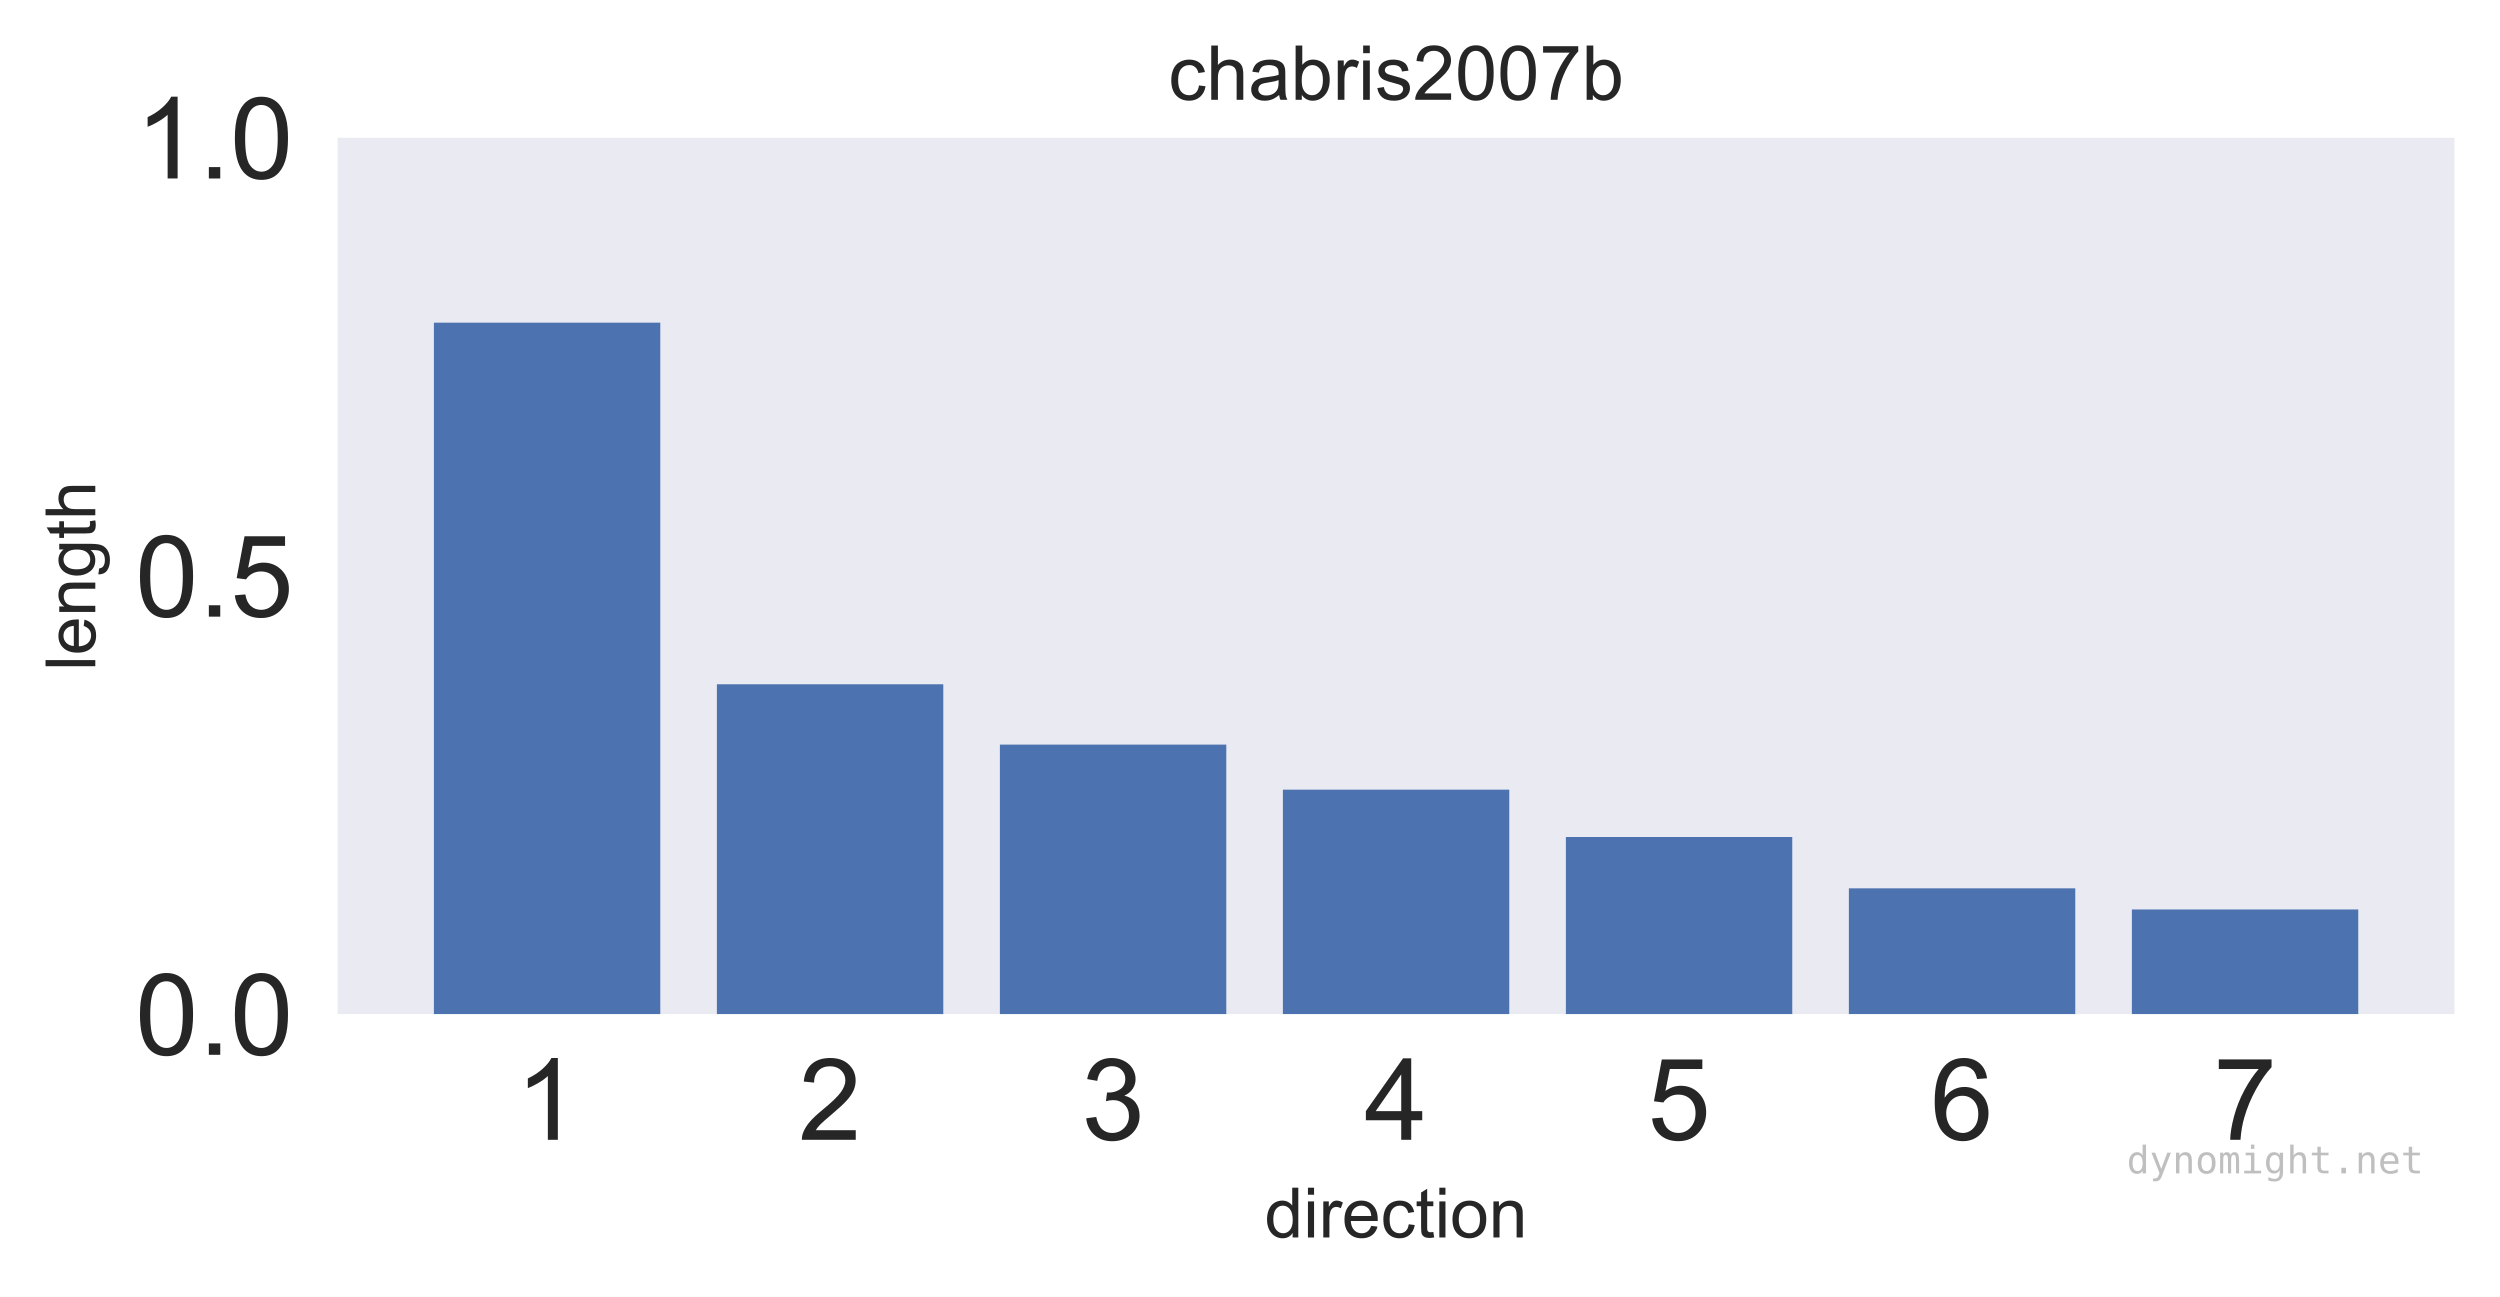
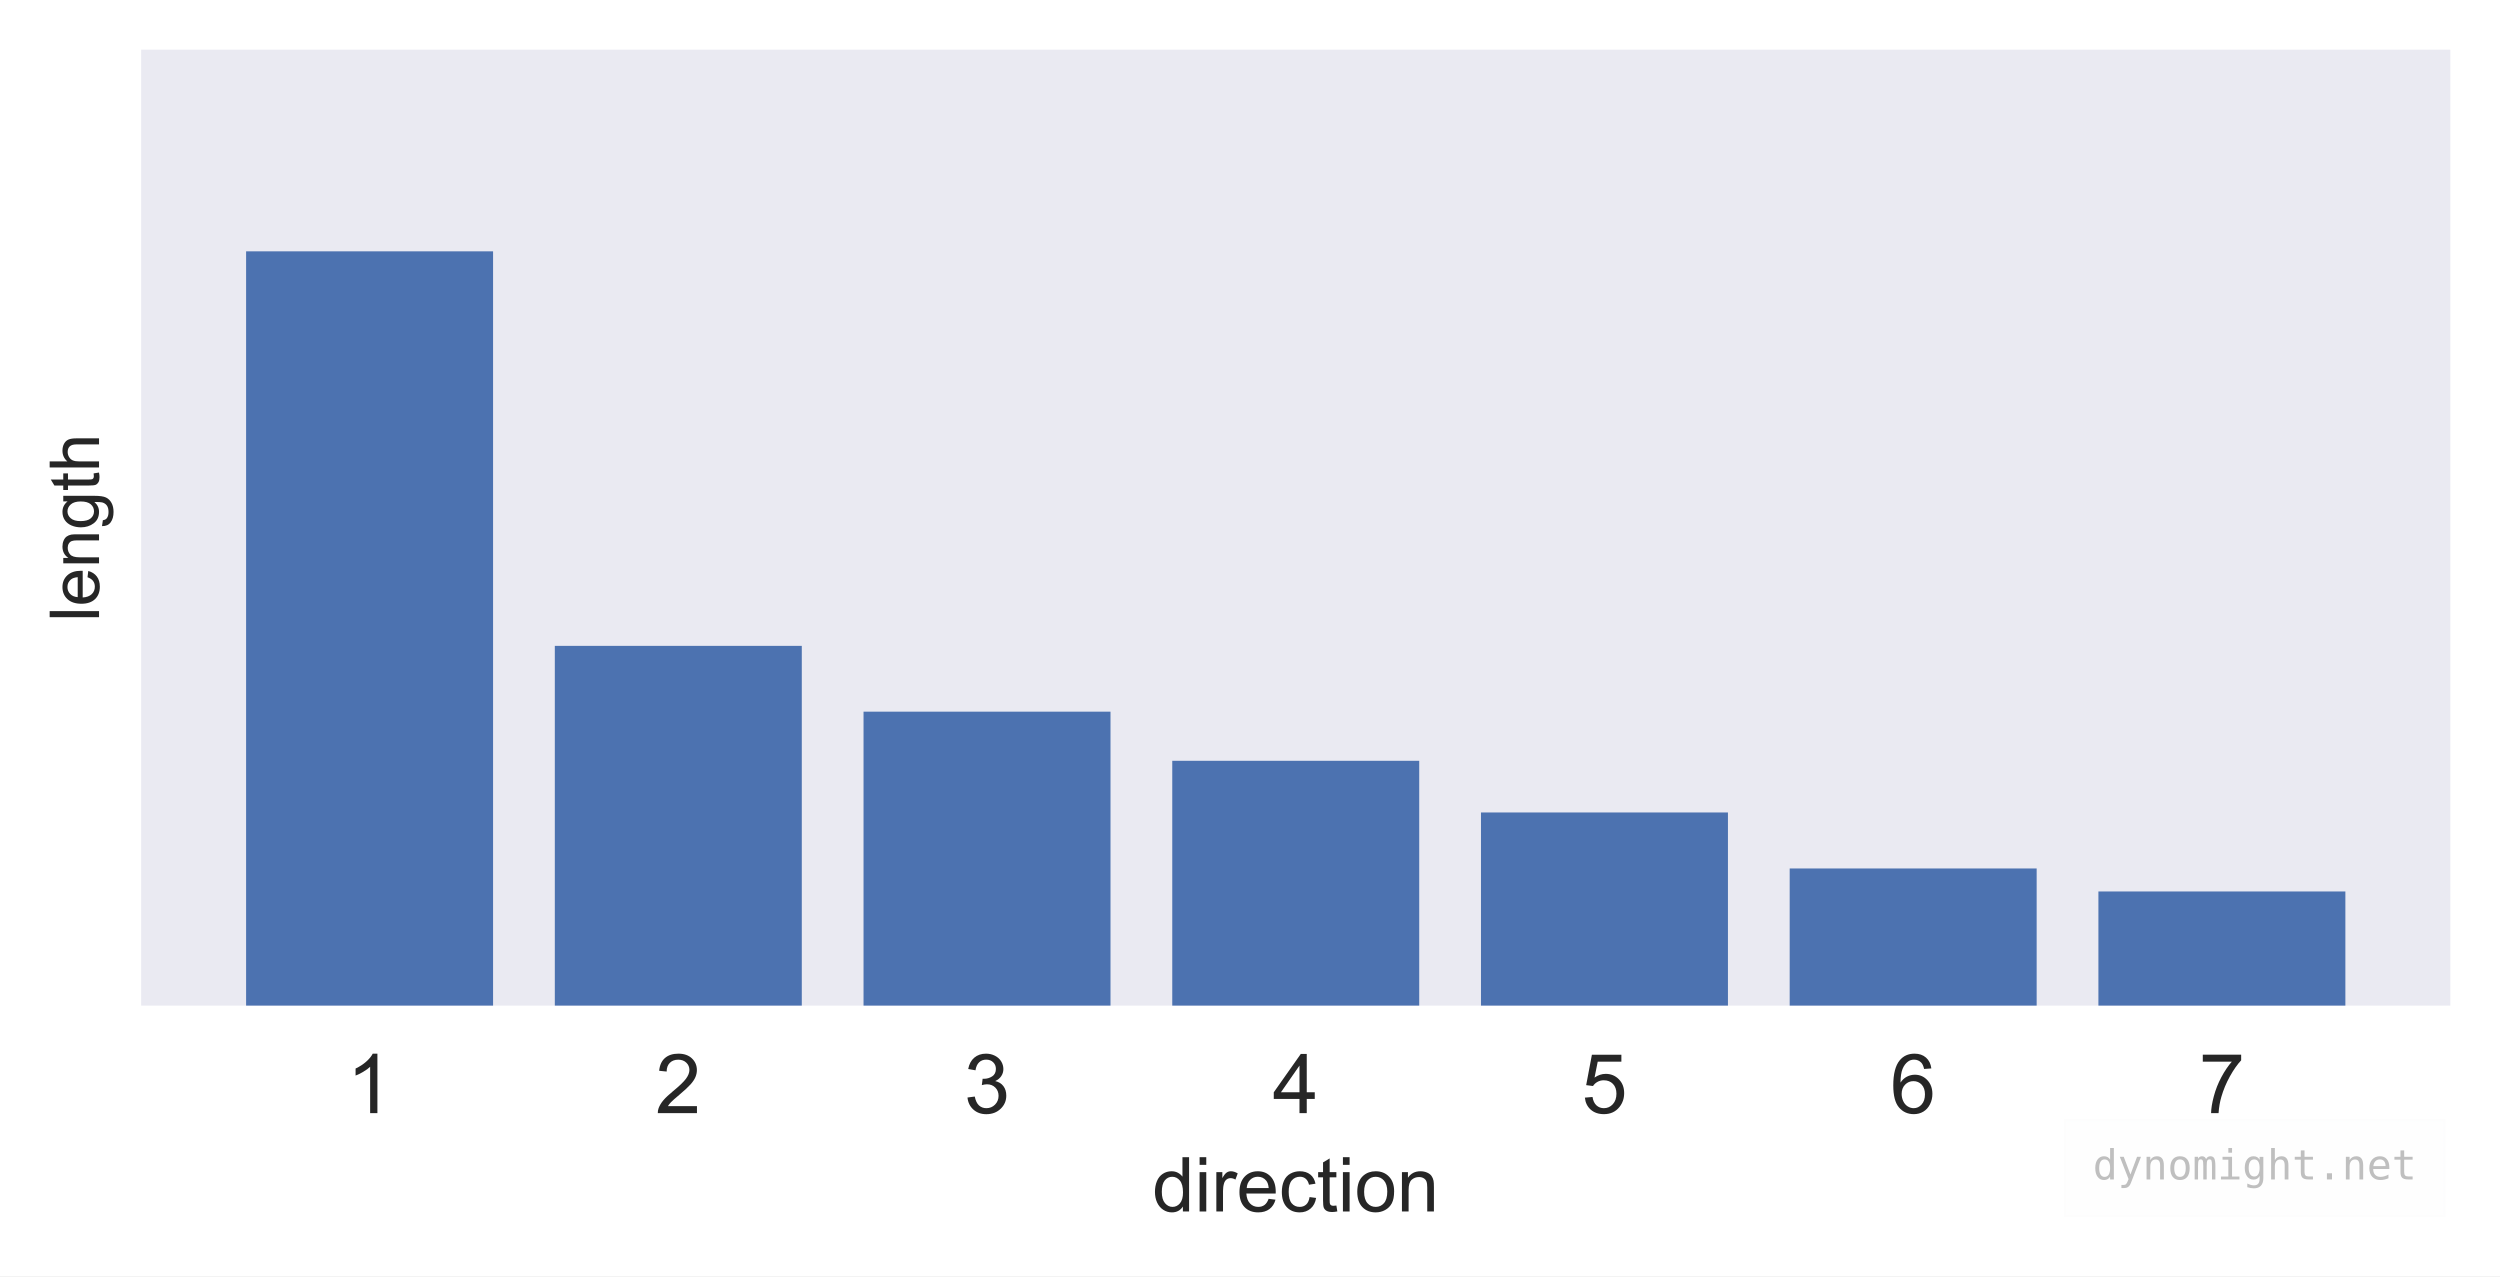
- <svg xmlns="http://www.w3.org/2000/svg" xmlns:xlink="http://www.w3.org/1999/xlink" height="205.111pt" version="1.1" viewBox="0 0 395.409 205.111" width="395.409pt">
+ <svg xmlns="http://www.w3.org/2000/svg" xmlns:xlink="http://www.w3.org/1999/xlink" height="185.034pt" version="1.1" viewBox="0 0 362.462 185.034" width="362.462pt">
  <defs>
    <style type="text/css">*{stroke-linecap:butt;stroke-linejoin:round;}</style>
  </defs>
  <g id="figure_1">
    <g id="patch_1">
-       <path d="M 0 205.111  L 395.409 205.111  L 395.409 0  L 0 0  z " style="fill:#ffffff;" />
+       <path d="M 0 185.034  L 362.462 185.034  L 362.462 0  L 0 0  z " style="fill:#ffffff;" />
    </g>
    <g id="axes_1">
      <g id="patch_2">
-         <path d="M 53.409 160.389  L 388.209 160.389  L 388.209 21.789  L 53.409 21.789  z " style="fill:#eaeaf2;" />
+         <path d="M 20.462 145.8  L 355.262 145.8  L 355.262 7.2  L 20.462 7.2  z " style="fill:#eaeaf2;" />
      </g>
      <g id="matplotlib.axis_1">
        <g id="xtick_1">
          <g id="line2d_1" />
          <g id="text_1">
-             <g style="fill:#262626;" transform="translate(81.52583 180.2734)scale(0.18 -0.18)">
+             <g style="fill:#262626;" transform="translate(50.24786 161.3894)scale(0.12 -0.12)">
              <defs>
                <path d="M 2384 0  L 1822 0  L 1822 3584  Q 1619 3391 1289 3197  Q 959 3003 697 2906  L 697 3450  Q 1169 3672 1522 3987  Q 1875 4303 2022 4600  L 2384 4600  L 2384 0  z " id="ArialMT-31" transform="scale(0.015625)" />
              </defs>
              <use xlink:href="#ArialMT-31" />
            </g>
          </g>
        </g>
        <g id="xtick_2">
          <g id="line2d_2" />
          <g id="text_2">
-             <g style="fill:#262626;" transform="translate(126.2852 180.2734)scale(0.18 -0.18)">
+             <g style="fill:#262626;" transform="translate(95.00722 161.3894)scale(0.12 -0.12)">
              <defs>
                <path d="M 3222 541  L 3222 0  L 194 0  Q 188 203 259 391  Q 375 700 629 1000  Q 884 1300 1366 1694  Q 2113 2306 2375 2664  Q 2638 3022 2638 3341  Q 2638 3675 2398 3904  Q 2159 4134 1775 4134  Q 1369 4134 1125 3890  Q 881 3647 878 3216  L 300 3275  Q 359 3922 746 4261  Q 1134 4600 1788 4600  Q 2447 4600 2831 4234  Q 3216 3869 3216 3328  Q 3216 3053 3103 2787  Q 2991 2522 2730 2228  Q 2469 1934 1863 1422  Q 1356 997 1212 845  Q 1069 694 975 541  L 3222 541  z " id="ArialMT-32" transform="scale(0.015625)" />
              </defs>
              <use xlink:href="#ArialMT-32" />
            </g>
          </g>
        </g>
        <g id="xtick_3">
          <g id="line2d_3" />
          <g id="text_3">
-             <g style="fill:#262626;" transform="translate(171.0445 180.2734)scale(0.18 -0.18)">
+             <g style="fill:#262626;" transform="translate(139.7666 161.3894)scale(0.12 -0.12)">
              <defs>
                <path d="M 269 1209  L 831 1284  Q 928 806 1161 595  Q 1394 384 1728 384  Q 2125 384 2398 659  Q 2672 934 2672 1341  Q 2672 1728 2419 1979  Q 2166 2231 1775 2231  Q 1616 2231 1378 2169  L 1441 2663  Q 1497 2656 1531 2656  Q 1891 2656 2178 2843  Q 2466 3031 2466 3422  Q 2466 3731 2256 3934  Q 2047 4138 1716 4138  Q 1388 4138 1169 3931  Q 950 3725 888 3313  L 325 3413  Q 428 3978 793 4289  Q 1159 4600 1703 4600  Q 2078 4600 2393 4439  Q 2709 4278 2876 4000  Q 3044 3722 3044 3409  Q 3044 3113 2884 2869  Q 2725 2625 2413 2481  Q 2819 2388 3044 2092  Q 3269 1797 3269 1353  Q 3269 753 2831 336  Q 2394 -81 1725 -81  Q 1122 -81 723 278  Q 325 638 269 1209  z " id="ArialMT-33" transform="scale(0.015625)" />
              </defs>
              <use xlink:href="#ArialMT-33" />
            </g>
          </g>
        </g>
        <g id="xtick_4">
          <g id="line2d_4" />
          <g id="text_4">
-             <g style="fill:#262626;" transform="translate(215.8039 180.2734)scale(0.18 -0.18)">
+             <g style="fill:#262626;" transform="translate(184.5259 161.3894)scale(0.12 -0.12)">
              <defs>
                <path d="M 2069 0  L 2069 1097  L 81 1097  L 81 1613  L 2172 4581  L 2631 4581  L 2631 1613  L 3250 1613  L 3250 1097  L 2631 1097  L 2631 0  L 2069 0  z M 2069 1613  L 2069 3678  L 634 1613  L 2069 1613  z " id="ArialMT-34" transform="scale(0.015625)" />
              </defs>
              <use xlink:href="#ArialMT-34" />
            </g>
          </g>
        </g>
        <g id="xtick_5">
          <g id="line2d_5" />
          <g id="text_5">
-             <g style="fill:#262626;" transform="translate(260.5633 180.2734)scale(0.18 -0.18)">
+             <g style="fill:#262626;" transform="translate(229.2853 161.3894)scale(0.12 -0.12)">
              <defs>
                <path d="M 266 1200  L 856 1250  Q 922 819 1161 601  Q 1400 384 1738 384  Q 2144 384 2425 690  Q 2706 997 2706 1503  Q 2706 1984 2436 2262  Q 2166 2541 1728 2541  Q 1456 2541 1237 2417  Q 1019 2294 894 2097  L 366 2166  L 809 4519  L 3088 4519  L 3088 3981  L 1259 3981  L 1013 2750  Q 1425 3038 1878 3038  Q 2478 3038 2890 2622  Q 3303 2206 3303 1553  Q 3303 931 2941 478  Q 2500 -78 1738 -78  Q 1113 -78 717 272  Q 322 622 266 1200  z " id="ArialMT-35" transform="scale(0.015625)" />
              </defs>
              <use xlink:href="#ArialMT-35" />
            </g>
          </g>
        </g>
        <g id="xtick_6">
          <g id="line2d_6" />
          <g id="text_6">
-             <g style="fill:#262626;" transform="translate(305.3226 180.2734)scale(0.18 -0.18)">
+             <g style="fill:#262626;" transform="translate(274.0447 161.3894)scale(0.12 -0.12)">
              <defs>
                <path d="M 3184 3459  L 2625 3416  Q 2550 3747 2413 3897  Q 2184 4138 1850 4138  Q 1581 4138 1378 3988  Q 1113 3794 959 3422  Q 806 3050 800 2363  Q 1003 2672 1297 2822  Q 1591 2972 1913 2972  Q 2475 2972 2870 2558  Q 3266 2144 3266 1488  Q 3266 1056 3080 686  Q 2894 316 2569 119  Q 2244 -78 1831 -78  Q 1128 -78 684 439  Q 241 956 241 2144  Q 241 3472 731 4075  Q 1159 4600 1884 4600  Q 2425 4600 2770 4297  Q 3116 3994 3184 3459  z M 888 1484  Q 888 1194 1011 928  Q 1134 663 1356 523  Q 1578 384 1822 384  Q 2178 384 2434 671  Q 2691 959 2691 1453  Q 2691 1928 2437 2201  Q 2184 2475 1800 2475  Q 1419 2475 1153 2201  Q 888 1928 888 1484  z " id="ArialMT-36" transform="scale(0.015625)" />
              </defs>
              <use xlink:href="#ArialMT-36" />
            </g>
          </g>
        </g>
        <g id="xtick_7">
          <g id="line2d_7" />
          <g id="text_7">
-             <g style="fill:#262626;" transform="translate(350.082 180.2734)scale(0.18 -0.18)">
+             <g style="fill:#262626;" transform="translate(318.804 161.3894)scale(0.12 -0.12)">
              <defs>
                <path d="M 303 3981  L 303 4522  L 3269 4522  L 3269 4084  Q 2831 3619 2401 2847  Q 1972 2075 1738 1259  Q 1569 684 1522 0  L 944 0  Q 953 541 1156 1306  Q 1359 2072 1739 2783  Q 2119 3494 2547 3981  L 303 3981  z " id="ArialMT-37" transform="scale(0.015625)" />
              </defs>
              <use xlink:href="#ArialMT-37" />
            </g>
          </g>
        </g>
        <g id="text_8">
-           <g style="fill:#262626;" transform="translate(200.0213 195.7245)scale(0.11 -0.11)">
+           <g style="fill:#262626;" transform="translate(167.0751 175.648)scale(0.11 -0.11)">
            <defs>
              <path d="M 2575 0  L 2575 419  Q 2259 -75 1647 -75  Q 1250 -75 917 144  Q 584 363 401 755  Q 219 1147 219 1656  Q 219 2153 384 2558  Q 550 2963 881 3178  Q 1213 3394 1622 3394  Q 1922 3394 2156 3267  Q 2391 3141 2538 2938  L 2538 4581  L 3097 4581  L 3097 0  L 2575 0  z M 797 1656  Q 797 1019 1065 703  Q 1334 388 1700 388  Q 2069 388 2326 689  Q 2584 991 2584 1609  Q 2584 2291 2321 2609  Q 2059 2928 1675 2928  Q 1300 2928 1048 2622  Q 797 2316 797 1656  z " id="ArialMT-64" transform="scale(0.015625)" />
              <path d="M 425 3934  L 425 4581  L 988 4581  L 988 3934  L 425 3934  z M 425 0  L 425 3319  L 988 3319  L 988 0  L 425 0  z " id="ArialMT-69" transform="scale(0.015625)" />
              <path d="M 416 0  L 416 3319  L 922 3319  L 922 2816  Q 1116 3169 1280 3281  Q 1444 3394 1641 3394  Q 1925 3394 2219 3213  L 2025 2691  Q 1819 2813 1613 2813  Q 1428 2813 1281 2702  Q 1134 2591 1072 2394  Q 978 2094 978 1738  L 978 0  L 416 0  z " id="ArialMT-72" transform="scale(0.015625)" />
              <path d="M 2694 1069  L 3275 997  Q 3138 488 2766 206  Q 2394 -75 1816 -75  Q 1088 -75 661 373  Q 234 822 234 1631  Q 234 2469 665 2931  Q 1097 3394 1784 3394  Q 2450 3394 2872 2941  Q 3294 2488 3294 1666  Q 3294 1616 3291 1516  L 816 1516  Q 847 969 1125 678  Q 1403 388 1819 388  Q 2128 388 2347 550  Q 2566 713 2694 1069  z M 847 1978  L 2700 1978  Q 2663 2397 2488 2606  Q 2219 2931 1791 2931  Q 1403 2931 1139 2672  Q 875 2413 847 1978  z " id="ArialMT-65" transform="scale(0.015625)" />
              <path d="M 2588 1216  L 3141 1144  Q 3050 572 2676 248  Q 2303 -75 1759 -75  Q 1078 -75 664 370  Q 250 816 250 1647  Q 250 2184 428 2587  Q 606 2991 970 3192  Q 1334 3394 1763 3394  Q 2303 3394 2647 3120  Q 2991 2847 3088 2344  L 2541 2259  Q 2463 2594 2264 2762  Q 2066 2931 1784 2931  Q 1359 2931 1093 2626  Q 828 2322 828 1663  Q 828 994 1084 691  Q 1341 388 1753 388  Q 2084 388 2306 591  Q 2528 794 2588 1216  z " id="ArialMT-63" transform="scale(0.015625)" />
              <path d="M 1650 503  L 1731 6  Q 1494 -44 1306 -44  Q 1000 -44 831 53  Q 663 150 594 308  Q 525 466 525 972  L 525 2881  L 113 2881  L 113 3319  L 525 3319  L 525 4141  L 1084 4478  L 1084 3319  L 1650 3319  L 1650 2881  L 1084 2881  L 1084 941  Q 1084 700 1114 631  Q 1144 563 1211 522  Q 1278 481 1403 481  Q 1497 481 1650 503  z " id="ArialMT-74" transform="scale(0.015625)" />
              <path d="M 213 1659  Q 213 2581 725 3025  Q 1153 3394 1769 3394  Q 2453 3394 2887 2945  Q 3322 2497 3322 1706  Q 3322 1066 3130 698  Q 2938 331 2570 128  Q 2203 -75 1769 -75  Q 1072 -75 642 372  Q 213 819 213 1659  z M 791 1659  Q 791 1022 1069 705  Q 1347 388 1769 388  Q 2188 388 2466 706  Q 2744 1025 2744 1678  Q 2744 2294 2464 2611  Q 2184 2928 1769 2928  Q 1347 2928 1069 2612  Q 791 2297 791 1659  z " id="ArialMT-6f" transform="scale(0.015625)" />
              <path d="M 422 0  L 422 3319  L 928 3319  L 928 2847  Q 1294 3394 1984 3394  Q 2284 3394 2536 3286  Q 2788 3178 2913 3003  Q 3038 2828 3088 2588  Q 3119 2431 3119 2041  L 3119 0  L 2556 0  L 2556 2019  Q 2556 2363 2490 2533  Q 2425 2703 2258 2804  Q 2091 2906 1866 2906  Q 1506 2906 1245 2678  Q 984 2450 984 1813  L 984 0  L 422 0  z " id="ArialMT-6e" transform="scale(0.015625)" />
            </defs>
            <use xlink:href="#ArialMT-64" />
            <use x="55.615" xlink:href="#ArialMT-69" />
            <use x="77.832" xlink:href="#ArialMT-72" />
            <use x="111.133" xlink:href="#ArialMT-65" />
            <use x="166.748" xlink:href="#ArialMT-63" />
            <use x="216.748" xlink:href="#ArialMT-74" />
            <use x="244.531" xlink:href="#ArialMT-69" />
            <use x="266.748" xlink:href="#ArialMT-6f" />
            <use x="322.363" xlink:href="#ArialMT-6e" />
          </g>
        </g>
      </g>
      <g id="matplotlib.axis_2">
-         <g id="ytick_1">
-           <g id="line2d_8" />
-           <g id="text_9">
-             <g style="fill:#262626;" transform="translate(21.38875 166.8314)scale(0.18 -0.18)">
-               <defs>
-                 <path d="M 266 2259  Q 266 3072 433 3567  Q 600 4063 929 4331  Q 1259 4600 1759 4600  Q 2128 4600 2406 4451  Q 2684 4303 2865 4023  Q 3047 3744 3150 3342  Q 3253 2941 3253 2259  Q 3253 1453 3087 958  Q 2922 463 2592 192  Q 2263 -78 1759 -78  Q 1097 -78 719 397  Q 266 969 266 2259  z M 844 2259  Q 844 1131 1108 757  Q 1372 384 1759 384  Q 2147 384 2411 759  Q 2675 1134 2675 2259  Q 2675 3391 2411 3762  Q 2147 4134 1753 4134  Q 1366 4134 1134 3806  Q 844 3388 844 2259  z " id="ArialMT-30" transform="scale(0.015625)" />
-                 <path d="M 581 0  L 581 641  L 1222 641  L 1222 0  L 581 0  z " id="ArialMT-2e" transform="scale(0.015625)" />
-               </defs>
-               <use xlink:href="#ArialMT-30" />
-               <use x="55.615" xlink:href="#ArialMT-2e" />
-               <use x="83.398" xlink:href="#ArialMT-30" />
-             </g>
-           </g>
-         </g>
-         <g id="ytick_2">
-           <g id="line2d_9" />
-           <g id="text_10">
-             <g style="fill:#262626;" transform="translate(21.38875 97.53141)scale(0.18 -0.18)">
-               <use xlink:href="#ArialMT-30" />
-               <use x="55.615" xlink:href="#ArialMT-2e" />
-               <use x="83.398" xlink:href="#ArialMT-35" />
-             </g>
-           </g>
-         </g>
-         <g id="ytick_3">
-           <g id="line2d_10" />
-           <g id="text_11">
-             <g style="fill:#262626;" transform="translate(21.38875 28.23141)scale(0.18 -0.18)">
-               <use xlink:href="#ArialMT-31" />
-               <use x="55.615" xlink:href="#ArialMT-2e" />
-               <use x="83.398" xlink:href="#ArialMT-30" />
-             </g>
-           </g>
-         </g>
-         <g id="text_12">
-           <g style="fill:#262626;" transform="translate(15.07359 106.0734)rotate(-90)scale(0.11 -0.11)">
+         <g id="text_9">
+           <g style="fill:#262626;" transform="translate(14.35781 90.12188)rotate(-90)scale(0.1 -0.1)">
            <defs>
              <path d="M 409 0  L 409 4581  L 972 4581  L 972 0  L 409 0  z " id="ArialMT-6c" transform="scale(0.015625)" />
              <path d="M 319 -275  L 866 -356  Q 900 -609 1056 -725  Q 1266 -881 1628 -881  Q 2019 -881 2231 -725  Q 2444 -569 2519 -288  Q 2563 -116 2559 434  Q 2191 0 1641 0  Q 956 0 581 494  Q 206 988 206 1678  Q 206 2153 378 2554  Q 550 2956 876 3175  Q 1203 3394 1644 3394  Q 2231 3394 2613 2919  L 2613 3319  L 3131 3319  L 3131 450  Q 3131 -325 2973 -648  Q 2816 -972 2473 -1159  Q 2131 -1347 1631 -1347  Q 1038 -1347 672 -1080  Q 306 -813 319 -275  z M 784 1719  Q 784 1066 1043 766  Q 1303 466 1694 466  Q 2081 466 2343 764  Q 2606 1063 2606 1700  Q 2606 2309 2336 2618  Q 2066 2928 1684 2928  Q 1309 2928 1046 2623  Q 784 2319 784 1719  z " id="ArialMT-67" transform="scale(0.015625)" />
              <path d="M 422 0  L 422 4581  L 984 4581  L 984 2938  Q 1378 3394 1978 3394  Q 2347 3394 2619 3248  Q 2891 3103 3008 2847  Q 3125 2591 3125 2103  L 3125 0  L 2563 0  L 2563 2103  Q 2563 2525 2380 2717  Q 2197 2909 1863 2909  Q 1613 2909 1392 2779  Q 1172 2650 1078 2428  Q 984 2206 984 1816  L 984 0  L 422 0  z " id="ArialMT-68" transform="scale(0.015625)" />
            </defs>
            <use xlink:href="#ArialMT-6c" />
            <use x="22.217" xlink:href="#ArialMT-65" />
            <use x="77.832" xlink:href="#ArialMT-6e" />
            <use x="133.447" xlink:href="#ArialMT-67" />
            <use x="189.062" xlink:href="#ArialMT-74" />
            <use x="216.846" xlink:href="#ArialMT-68" />
          </g>
        </g>
      </g>
      <g id="patch_3">
-         <path clip-path="url(#pd2d6e71e4c)" d="M 68.627 160.389  L 104.434 160.389  L 104.434 51.031  L 68.627 51.031  z " style="fill:#4c72b0;" />
+         <path clip-path="url(#pc5b8851fd9)" d="M 35.681 145.8  L 71.488 145.8  L 71.488 36.441  L 35.681 36.441  z " style="fill:#4c72b0;" />
      </g>
      <g id="patch_4">
-         <path clip-path="url(#pd2d6e71e4c)" d="M 113.386 160.389  L 149.194 160.389  L 149.194 108.228  L 113.386 108.228  z " style="fill:#4c72b0;" />
+         <path clip-path="url(#pc5b8851fd9)" d="M 80.44 145.8  L 116.248 145.8  L 116.248 93.639  L 80.44 93.639  z " style="fill:#4c72b0;" />
      </g>
      <g id="patch_5">
-         <path clip-path="url(#pd2d6e71e4c)" d="M 158.146 160.389  L 193.953 160.389  L 193.953 117.768  L 158.146 117.768  z " style="fill:#4c72b0;" />
+         <path clip-path="url(#pc5b8851fd9)" d="M 125.199 145.8  L 161.007 145.8  L 161.007 103.179  L 125.199 103.179  z " style="fill:#4c72b0;" />
      </g>
      <g id="patch_6">
-         <path clip-path="url(#pd2d6e71e4c)" d="M 202.905 160.389  L 238.712 160.389  L 238.712 124.894  L 202.905 124.894  z " style="fill:#4c72b0;" />
+         <path clip-path="url(#pc5b8851fd9)" d="M 169.959 145.8  L 205.766 145.8  L 205.766 110.305  L 169.959 110.305  z " style="fill:#4c72b0;" />
      </g>
      <g id="patch_7">
-         <path clip-path="url(#pd2d6e71e4c)" d="M 247.664 160.389  L 283.472 160.389  L 283.472 132.384  L 247.664 132.384  z " style="fill:#4c72b0;" />
+         <path clip-path="url(#pc5b8851fd9)" d="M 214.718 145.8  L 250.526 145.8  L 250.526 117.795  L 214.718 117.795  z " style="fill:#4c72b0;" />
      </g>
      <g id="patch_8">
-         <path clip-path="url(#pd2d6e71e4c)" d="M 292.424 160.389  L 328.231 160.389  L 328.231 140.507  L 292.424 140.507  z " style="fill:#4c72b0;" />
+         <path clip-path="url(#pc5b8851fd9)" d="M 259.477 145.8  L 295.285 145.8  L 295.285 125.918  L 259.477 125.918  z " style="fill:#4c72b0;" />
      </g>
      <g id="patch_9">
-         <path clip-path="url(#pd2d6e71e4c)" d="M 337.183 160.389  L 372.991 160.389  L 372.991 143.842  L 337.183 143.842  z " style="fill:#4c72b0;" />
+         <path clip-path="url(#pc5b8851fd9)" d="M 304.237 145.8  L 340.044 145.8  L 340.044 129.253  L 304.237 129.253  z " style="fill:#4c72b0;" />
      </g>
      <g id="patch_10">
-         <path d="M 53.409 160.389  L 53.409 21.789  " style="fill:none;" />
+         <path d="M 20.462 145.8  L 20.462 7.2  " style="fill:none;" />
      </g>
      <g id="patch_11">
-         <path d="M 388.209 160.389  L 388.209 21.789  " style="fill:none;" />
+         <path d="M 355.262 145.8  L 355.262 7.2  " style="fill:none;" />
      </g>
      <g id="patch_12">
-         <path d="M 53.409 160.389  L 388.209 160.389  " style="fill:none;" />
+         <path d="M 20.462 145.8  L 355.262 145.8  " style="fill:none;" />
      </g>
      <g id="patch_13">
-         <path d="M 53.409 21.789  L 388.209 21.789  " style="fill:none;" />
-       </g>
-       <g id="text_13">
-         <g style="fill:#262626;" transform="translate(184.7853 15.78937)scale(0.12 -0.12)">
+         <path d="M 20.462 7.2  L 355.262 7.2  " style="fill:none;" />
+       </g>
+     </g>
+     <g id="text_10">
+       <g id="patch_14">
+         <a xlink:href="https://dynomight.net">
+           <path d="M 299.402 176.309  L 354.401 176.309  L 354.401 162.421  L 299.402 162.421  z " style="fill:#4c72b0;opacity:0.01;stroke:#000000;stroke-linejoin:miter;stroke-width:0.3;" />
+         </a>
+       </g>
+       <a xlink:href="https://dynomight.net">
+         <g style="fill:#808080;opacity:0.5;" transform="translate(303.4225 171)scale(0.06 -0.06)">
          <defs>
-             <path d="M 2588 409  Q 2275 144 1986 34  Q 1697 -75 1366 -75  Q 819 -75 525 192  Q 231 459 231 875  Q 231 1119 342 1320  Q 453 1522 633 1644  Q 813 1766 1038 1828  Q 1203 1872 1538 1913  Q 2219 1994 2541 2106  Q 2544 2222 2544 2253  Q 2544 2597 2384 2738  Q 2169 2928 1744 2928  Q 1347 2928 1158 2789  Q 969 2650 878 2297  L 328 2372  Q 403 2725 575 2942  Q 747 3159 1072 3276  Q 1397 3394 1825 3394  Q 2250 3394 2515 3294  Q 2781 3194 2906 3042  Q 3031 2891 3081 2659  Q 3109 2516 3109 2141  L 3109 1391  Q 3109 606 3145 398  Q 3181 191 3288 0  L 2700 0  Q 2613 175 2588 409  z M 2541 1666  Q 2234 1541 1622 1453  Q 1275 1403 1131 1340  Q 988 1278 909 1158  Q 831 1038 831 891  Q 831 666 1001 516  Q 1172 366 1500 366  Q 1825 366 2078 508  Q 2331 650 2450 897  Q 2541 1088 2541 1459  L 2541 1666  z " id="ArialMT-61" transform="scale(0.015625)" />
-             <path d="M 941 0  L 419 0  L 419 4581  L 981 4581  L 981 2947  Q 1338 3394 1891 3394  Q 2197 3394 2470 3270  Q 2744 3147 2920 2923  Q 3097 2700 3197 2384  Q 3297 2069 3297 1709  Q 3297 856 2875 390  Q 2453 -75 1863 -75  Q 1275 -75 941 416  L 941 0  z M 934 1684  Q 934 1088 1097 822  Q 1363 388 1816 388  Q 2184 388 2453 708  Q 2722 1028 2722 1663  Q 2722 2313 2464 2622  Q 2206 2931 1841 2931  Q 1472 2931 1203 2611  Q 934 2291 934 1684  z " id="ArialMT-62" transform="scale(0.015625)" />
-             <path d="M 197 991  L 753 1078  Q 800 744 1014 566  Q 1228 388 1613 388  Q 2000 388 2187 545  Q 2375 703 2375 916  Q 2375 1106 2209 1216  Q 2094 1291 1634 1406  Q 1016 1563 777 1677  Q 538 1791 414 1992  Q 291 2194 291 2438  Q 291 2659 392 2848  Q 494 3038 669 3163  Q 800 3259 1026 3326  Q 1253 3394 1513 3394  Q 1903 3394 2198 3281  Q 2494 3169 2634 2976  Q 2775 2784 2828 2463  L 2278 2388  Q 2241 2644 2061 2787  Q 1881 2931 1553 2931  Q 1166 2931 1000 2803  Q 834 2675 834 2503  Q 834 2394 903 2306  Q 972 2216 1119 2156  Q 1203 2125 1616 2013  Q 2213 1853 2448 1751  Q 2684 1650 2818 1456  Q 2953 1263 2953 975  Q 2953 694 2789 445  Q 2625 197 2315 61  Q 2006 -75 1616 -75  Q 969 -75 630 194  Q 291 463 197 991  z " id="ArialMT-73" transform="scale(0.015625)" />
+             <path d="M 2681 3053  L 2681 4863  L 3256 4863  L 3256 0  L 2681 0  L 2681 441  Q 2538 181 2298 45  Q 2059 -91 1747 -91  Q 1113 -91 748 401  Q 384 894 384 1759  Q 384 2613 750 3098  Q 1116 3584 1747 3584  Q 2063 3584 2303 3448  Q 2544 3313 2681 3053  z M 991 1747  Q 991 1078 1203 737  Q 1416 397 1831 397  Q 2247 397 2464 740  Q 2681 1084 2681 1747  Q 2681 2413 2464 2755  Q 2247 3097 1831 3097  Q 1416 3097 1203 2756  Q 991 2416 991 1747  z " id="DejaVuSansMono-64" transform="scale(0.015625)" />
+             <path d="M 2681 1125  Q 2538 759 2316 163  Q 2006 -663 1900 -844  Q 1756 -1088 1540 -1209  Q 1325 -1331 1038 -1331  L 575 -1331  L 575 -850  L 916 -850  Q 1169 -850 1312 -703  Q 1456 -556 1678 56  L 325 3500  L 934 3500  L 1972 763  L 2994 3500  L 3603 3500  L 2681 1125  z " id="DejaVuSansMono-79" transform="scale(0.015625)" />
+             <path d="M 3284 2169  L 3284 0  L 2706 0  L 2706 2169  Q 2706 2641 2540 2862  Q 2375 3084 2022 3084  Q 1619 3084 1401 2798  Q 1184 2513 1184 1978  L 1184 0  L 609 0  L 609 3500  L 1184 3500  L 1184 2975  Q 1338 3275 1600 3429  Q 1863 3584 2222 3584  Q 2756 3584 3020 3232  Q 3284 2881 3284 2169  z " id="DejaVuSansMono-6e" transform="scale(0.015625)" />
+             <path d="M 1925 3097  Q 1488 3097 1263 2756  Q 1038 2416 1038 1747  Q 1038 1081 1263 739  Q 1488 397 1925 397  Q 2366 397 2591 739  Q 2816 1081 2816 1747  Q 2816 2416 2591 2756  Q 2366 3097 1925 3097  z M 1925 3584  Q 2653 3584 3039 3112  Q 3425 2641 3425 1747  Q 3425 850 3040 379  Q 2656 -91 1925 -91  Q 1197 -91 812 379  Q 428 850 428 1747  Q 428 2641 812 3112  Q 1197 3584 1925 3584  z " id="DejaVuSansMono-6f" transform="scale(0.015625)" />
+             <path d="M 2113 3144  Q 2219 3369 2383 3476  Q 2547 3584 2778 3584  Q 3200 3584 3373 3257  Q 3547 2931 3547 2028  L 3547 0  L 3022 0  L 3022 2003  Q 3022 2744 2939 2923  Q 2856 3103 2638 3103  Q 2388 3103 2295 2911  Q 2203 2719 2203 2003  L 2203 0  L 1678 0  L 1678 2003  Q 1678 2753 1589 2928  Q 1500 3103 1269 3103  Q 1041 3103 952 2911  Q 863 2719 863 2003  L 863 0  L 341 0  L 341 3500  L 863 3500  L 863 3200  Q 966 3388 1120 3486  Q 1275 3584 1472 3584  Q 1709 3584 1867 3475  Q 2025 3366 2113 3144  z " id="DejaVuSansMono-6d" transform="scale(0.015625)" />
+             <path d="M 800 3500  L 2272 3500  L 2272 447  L 3413 447  L 3413 0  L 556 0  L 556 447  L 1697 447  L 1697 3053  L 800 3053  L 800 3500  z M 1697 4863  L 2272 4863  L 2272 4134  L 1697 4134  L 1697 4863  z " id="DejaVuSansMono-69" transform="scale(0.015625)" />
+             <path d="M 2681 1778  Q 2681 2425 2470 2761  Q 2259 3097 1856 3097  Q 1434 3097 1212 2761  Q 991 2425 991 1778  Q 991 1131 1214 792  Q 1438 453 1863 453  Q 2259 453 2470 793  Q 2681 1134 2681 1778  z M 3256 225  Q 3256 -563 2884 -969  Q 2513 -1375 1791 -1375  Q 1553 -1375 1293 -1331  Q 1034 -1288 775 -1203  L 775 -634  Q 1081 -778 1331 -847  Q 1581 -916 1791 -916  Q 2256 -916 2468 -662  Q 2681 -409 2681 141  L 2681 166  L 2681 556  Q 2544 263 2306 119  Q 2069 -25 1728 -25  Q 1116 -25 750 465  Q 384 956 384 1778  Q 384 2603 750 3093  Q 1116 3584 1728 3584  Q 2066 3584 2300 3450  Q 2534 3316 2681 3034  L 2681 3488  L 3256 3488  L 3256 225  z " id="DejaVuSansMono-67" transform="scale(0.015625)" />
+             <path d="M 3284 2169  L 3284 0  L 2706 0  L 2706 2169  Q 2706 2641 2540 2862  Q 2375 3084 2022 3084  Q 1619 3084 1401 2798  Q 1184 2513 1184 1978  L 1184 0  L 609 0  L 609 4863  L 1184 4863  L 1184 2975  Q 1338 3275 1600 3429  Q 1863 3584 2222 3584  Q 2756 3584 3020 3232  Q 3284 2881 3284 2169  z " id="DejaVuSansMono-68" transform="scale(0.015625)" />
+             <path d="M 1919 4494  L 1919 3500  L 3225 3500  L 3225 3053  L 1919 3053  L 1919 1153  Q 1919 766 2066 612  Q 2213 459 2578 459  L 3225 459  L 3225 0  L 2522 0  Q 1875 0 1609 259  Q 1344 519 1344 1153  L 1344 3053  L 409 3053  L 409 3500  L 1344 3500  L 1344 4494  L 1919 4494  z " id="DejaVuSansMono-74" transform="scale(0.015625)" />
+             <path d="M 1528 953  L 2316 953  L 2316 0  L 1528 0  L 1528 953  z " id="DejaVuSansMono-2e" transform="scale(0.015625)" />
+             <path d="M 3475 1894  L 3475 1613  L 984 1613  L 984 1594  Q 984 1022 1282 709  Q 1581 397 2125 397  Q 2400 397 2700 484  Q 3000 572 3341 750  L 3341 178  Q 3013 44 2708 -23  Q 2403 -91 2119 -91  Q 1303 -91 843 398  Q 384 888 384 1747  Q 384 2584 834 3084  Q 1284 3584 2034 3584  Q 2703 3584 3089 3131  Q 3475 2678 3475 1894  z M 2900 2063  Q 2888 2569 2661 2833  Q 2434 3097 2009 3097  Q 1594 3097 1325 2822  Q 1056 2547 1006 2059  L 2900 2063  z " id="DejaVuSansMono-65" transform="scale(0.015625)" />
          </defs>
-           <use xlink:href="#ArialMT-63" />
-           <use x="50" xlink:href="#ArialMT-68" />
-           <use x="105.615" xlink:href="#ArialMT-61" />
-           <use x="161.23" xlink:href="#ArialMT-62" />
-           <use x="216.846" xlink:href="#ArialMT-72" />
-           <use x="250.146" xlink:href="#ArialMT-69" />
-           <use x="272.363" xlink:href="#ArialMT-73" />
-           <use x="322.363" xlink:href="#ArialMT-32" />
-           <use x="377.979" xlink:href="#ArialMT-30" />
-           <use x="433.594" xlink:href="#ArialMT-30" />
-           <use x="489.209" xlink:href="#ArialMT-37" />
-           <use x="544.824" xlink:href="#ArialMT-62" />
-         </g>
-       </g>
-     </g>
-     <g id="text_14">
-       <g style="fill:#808080;opacity:0.5;" transform="translate(336.3687 185.5894)scale(0.06 -0.06)">
-         <defs>
-           <path d="M 2681 3053  L 2681 4863  L 3256 4863  L 3256 0  L 2681 0  L 2681 441  Q 2538 181 2298 45  Q 2059 -91 1747 -91  Q 1113 -91 748 401  Q 384 894 384 1759  Q 384 2613 750 3098  Q 1116 3584 1747 3584  Q 2063 3584 2303 3448  Q 2544 3313 2681 3053  z M 991 1747  Q 991 1078 1203 737  Q 1416 397 1831 397  Q 2247 397 2464 740  Q 2681 1084 2681 1747  Q 2681 2413 2464 2755  Q 2247 3097 1831 3097  Q 1416 3097 1203 2756  Q 991 2416 991 1747  z " id="DejaVuSansMono-64" transform="scale(0.015625)" />
-           <path d="M 2681 1125  Q 2538 759 2316 163  Q 2006 -663 1900 -844  Q 1756 -1088 1540 -1209  Q 1325 -1331 1038 -1331  L 575 -1331  L 575 -850  L 916 -850  Q 1169 -850 1312 -703  Q 1456 -556 1678 56  L 325 3500  L 934 3500  L 1972 763  L 2994 3500  L 3603 3500  L 2681 1125  z " id="DejaVuSansMono-79" transform="scale(0.015625)" />
-           <path d="M 3284 2169  L 3284 0  L 2706 0  L 2706 2169  Q 2706 2641 2540 2862  Q 2375 3084 2022 3084  Q 1619 3084 1401 2798  Q 1184 2513 1184 1978  L 1184 0  L 609 0  L 609 3500  L 1184 3500  L 1184 2975  Q 1338 3275 1600 3429  Q 1863 3584 2222 3584  Q 2756 3584 3020 3232  Q 3284 2881 3284 2169  z " id="DejaVuSansMono-6e" transform="scale(0.015625)" />
-           <path d="M 1925 3097  Q 1488 3097 1263 2756  Q 1038 2416 1038 1747  Q 1038 1081 1263 739  Q 1488 397 1925 397  Q 2366 397 2591 739  Q 2816 1081 2816 1747  Q 2816 2416 2591 2756  Q 2366 3097 1925 3097  z M 1925 3584  Q 2653 3584 3039 3112  Q 3425 2641 3425 1747  Q 3425 850 3040 379  Q 2656 -91 1925 -91  Q 1197 -91 812 379  Q 428 850 428 1747  Q 428 2641 812 3112  Q 1197 3584 1925 3584  z " id="DejaVuSansMono-6f" transform="scale(0.015625)" />
-           <path d="M 2113 3144  Q 2219 3369 2383 3476  Q 2547 3584 2778 3584  Q 3200 3584 3373 3257  Q 3547 2931 3547 2028  L 3547 0  L 3022 0  L 3022 2003  Q 3022 2744 2939 2923  Q 2856 3103 2638 3103  Q 2388 3103 2295 2911  Q 2203 2719 2203 2003  L 2203 0  L 1678 0  L 1678 2003  Q 1678 2753 1589 2928  Q 1500 3103 1269 3103  Q 1041 3103 952 2911  Q 863 2719 863 2003  L 863 0  L 341 0  L 341 3500  L 863 3500  L 863 3200  Q 966 3388 1120 3486  Q 1275 3584 1472 3584  Q 1709 3584 1867 3475  Q 2025 3366 2113 3144  z " id="DejaVuSansMono-6d" transform="scale(0.015625)" />
-           <path d="M 800 3500  L 2272 3500  L 2272 447  L 3413 447  L 3413 0  L 556 0  L 556 447  L 1697 447  L 1697 3053  L 800 3053  L 800 3500  z M 1697 4863  L 2272 4863  L 2272 4134  L 1697 4134  L 1697 4863  z " id="DejaVuSansMono-69" transform="scale(0.015625)" />
-           <path d="M 2681 1778  Q 2681 2425 2470 2761  Q 2259 3097 1856 3097  Q 1434 3097 1212 2761  Q 991 2425 991 1778  Q 991 1131 1214 792  Q 1438 453 1863 453  Q 2259 453 2470 793  Q 2681 1134 2681 1778  z M 3256 225  Q 3256 -563 2884 -969  Q 2513 -1375 1791 -1375  Q 1553 -1375 1293 -1331  Q 1034 -1288 775 -1203  L 775 -634  Q 1081 -778 1331 -847  Q 1581 -916 1791 -916  Q 2256 -916 2468 -662  Q 2681 -409 2681 141  L 2681 166  L 2681 556  Q 2544 263 2306 119  Q 2069 -25 1728 -25  Q 1116 -25 750 465  Q 384 956 384 1778  Q 384 2603 750 3093  Q 1116 3584 1728 3584  Q 2066 3584 2300 3450  Q 2534 3316 2681 3034  L 2681 3488  L 3256 3488  L 3256 225  z " id="DejaVuSansMono-67" transform="scale(0.015625)" />
-           <path d="M 3284 2169  L 3284 0  L 2706 0  L 2706 2169  Q 2706 2641 2540 2862  Q 2375 3084 2022 3084  Q 1619 3084 1401 2798  Q 1184 2513 1184 1978  L 1184 0  L 609 0  L 609 4863  L 1184 4863  L 1184 2975  Q 1338 3275 1600 3429  Q 1863 3584 2222 3584  Q 2756 3584 3020 3232  Q 3284 2881 3284 2169  z " id="DejaVuSansMono-68" transform="scale(0.015625)" />
-           <path d="M 1919 4494  L 1919 3500  L 3225 3500  L 3225 3053  L 1919 3053  L 1919 1153  Q 1919 766 2066 612  Q 2213 459 2578 459  L 3225 459  L 3225 0  L 2522 0  Q 1875 0 1609 259  Q 1344 519 1344 1153  L 1344 3053  L 409 3053  L 409 3500  L 1344 3500  L 1344 4494  L 1919 4494  z " id="DejaVuSansMono-74" transform="scale(0.015625)" />
-           <path d="M 1528 953  L 2316 953  L 2316 0  L 1528 0  L 1528 953  z " id="DejaVuSansMono-2e" transform="scale(0.015625)" />
-           <path d="M 3475 1894  L 3475 1613  L 984 1613  L 984 1594  Q 984 1022 1282 709  Q 1581 397 2125 397  Q 2400 397 2700 484  Q 3000 572 3341 750  L 3341 178  Q 3013 44 2708 -23  Q 2403 -91 2119 -91  Q 1303 -91 843 398  Q 384 888 384 1747  Q 384 2584 834 3084  Q 1284 3584 2034 3584  Q 2703 3584 3089 3131  Q 3475 2678 3475 1894  z M 2900 2063  Q 2888 2569 2661 2833  Q 2434 3097 2009 3097  Q 1594 3097 1325 2822  Q 1056 2547 1006 2059  L 2900 2063  z " id="DejaVuSansMono-65" transform="scale(0.015625)" />
-         </defs>
-         <use xlink:href="#DejaVuSansMono-64" />
-         <use x="60.205" xlink:href="#DejaVuSansMono-79" />
-         <use x="120.41" xlink:href="#DejaVuSansMono-6e" />
-         <use x="180.615" xlink:href="#DejaVuSansMono-6f" />
-         <use x="240.82" xlink:href="#DejaVuSansMono-6d" />
-         <use x="301.025" xlink:href="#DejaVuSansMono-69" />
-         <use x="361.23" xlink:href="#DejaVuSansMono-67" />
-         <use x="421.436" xlink:href="#DejaVuSansMono-68" />
-         <use x="481.641" xlink:href="#DejaVuSansMono-74" />
-         <use x="541.846" xlink:href="#DejaVuSansMono-2e" />
-         <use x="602.051" xlink:href="#DejaVuSansMono-6e" />
-         <use x="662.256" xlink:href="#DejaVuSansMono-65" />
-         <use x="722.461" xlink:href="#DejaVuSansMono-74" />
-       </g>
+           <use xlink:href="#DejaVuSansMono-64" />
+           <use x="60.205" xlink:href="#DejaVuSansMono-79" />
+           <use x="120.41" xlink:href="#DejaVuSansMono-6e" />
+           <use x="180.615" xlink:href="#DejaVuSansMono-6f" />
+           <use x="240.82" xlink:href="#DejaVuSansMono-6d" />
+           <use x="301.025" xlink:href="#DejaVuSansMono-69" />
+           <use x="361.23" xlink:href="#DejaVuSansMono-67" />
+           <use x="421.436" xlink:href="#DejaVuSansMono-68" />
+           <use x="481.641" xlink:href="#DejaVuSansMono-74" />
+           <use x="541.846" xlink:href="#DejaVuSansMono-2e" />
+           <use x="602.051" xlink:href="#DejaVuSansMono-6e" />
+           <use x="662.256" xlink:href="#DejaVuSansMono-65" />
+           <use x="722.461" xlink:href="#DejaVuSansMono-74" />
+         </g>
+       </a>
    </g>
  </g>
  <defs>
-     <clipPath id="pd2d6e71e4c">
-       <rect height="138.6" width="334.8" x="53.409" y="21.789" />
+     <clipPath id="pc5b8851fd9">
+       <rect height="138.6" width="334.8" x="20.462" y="7.2" />
    </clipPath>
  </defs>
</svg>
